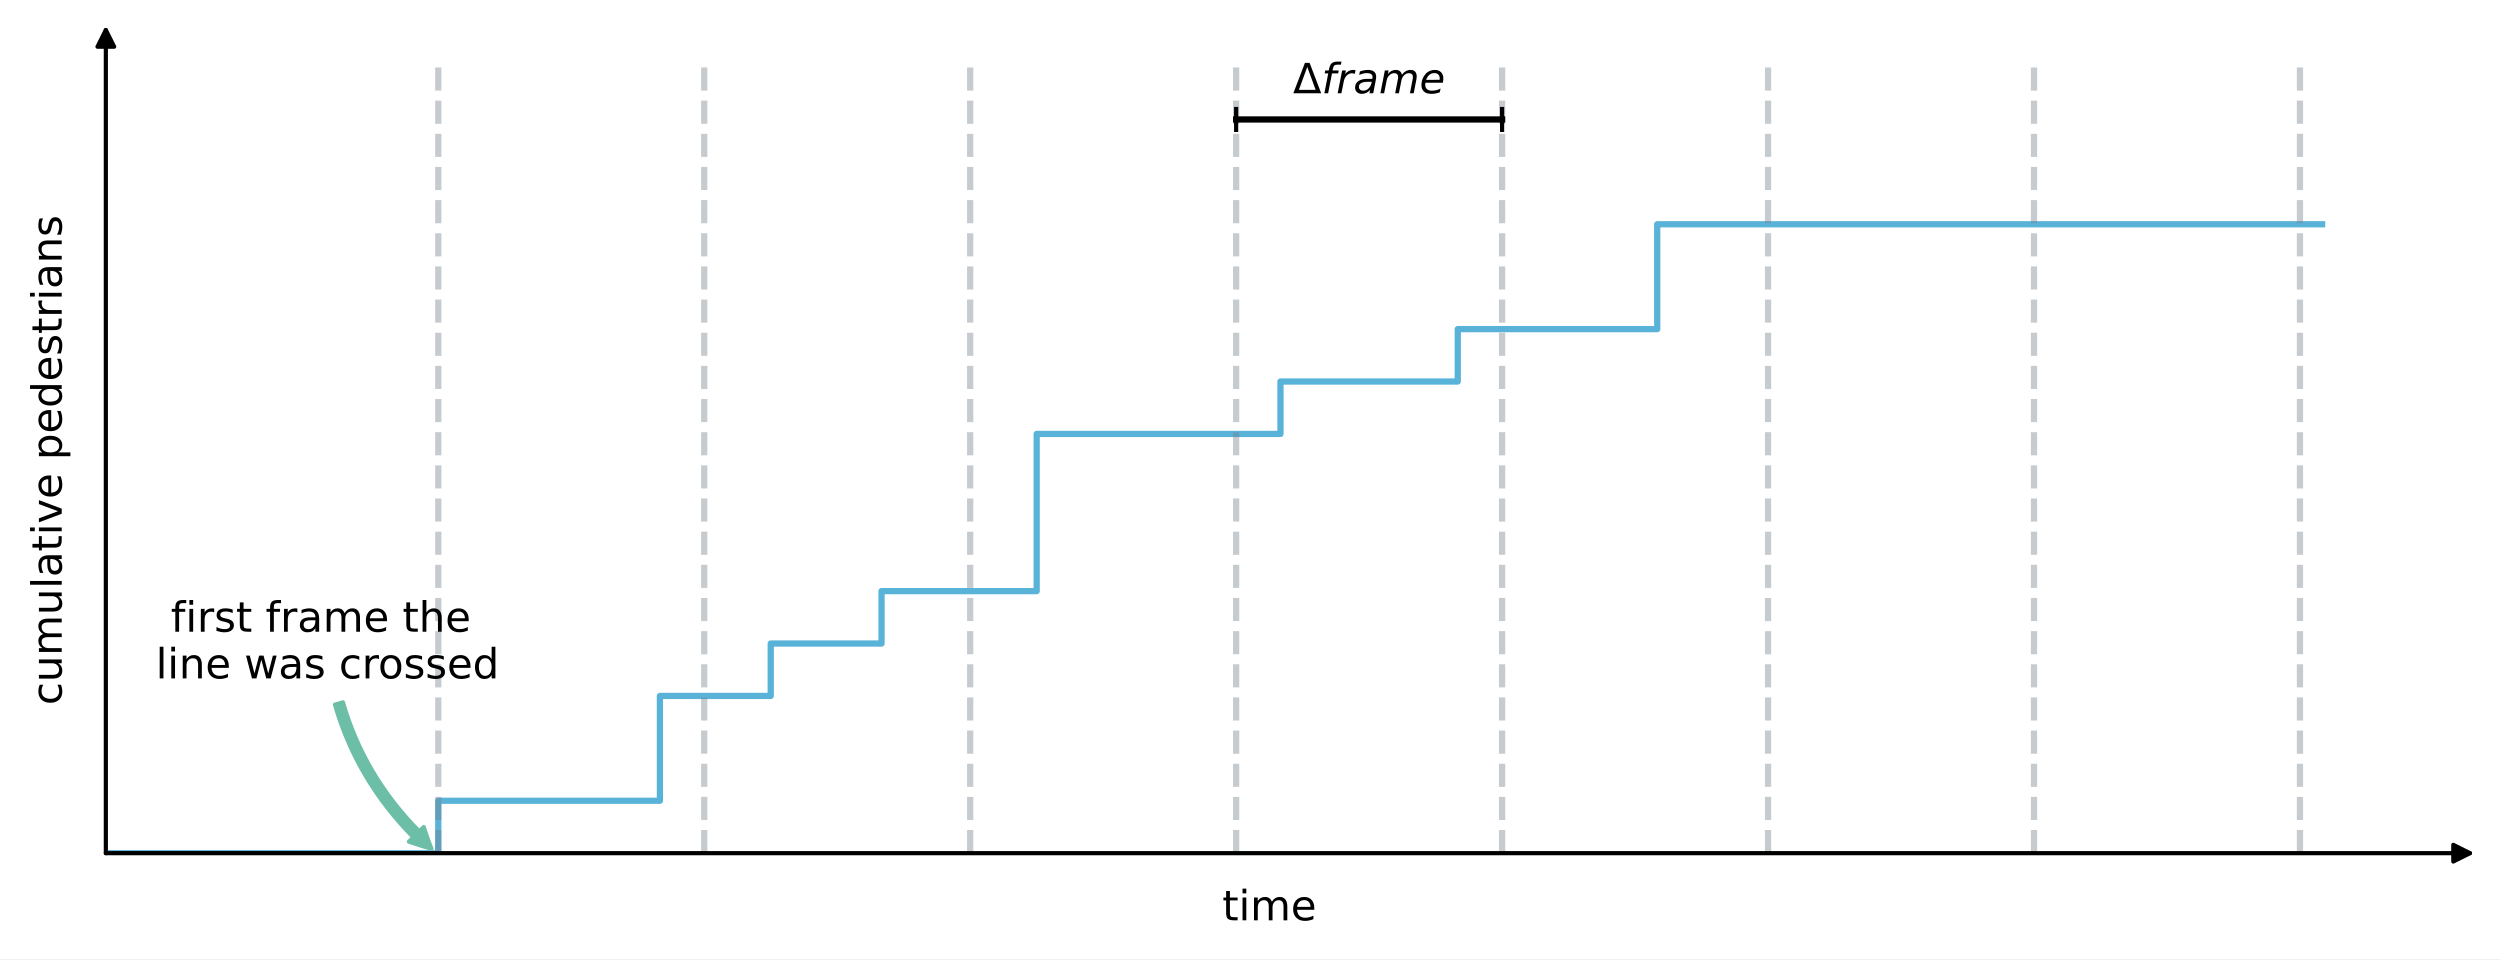
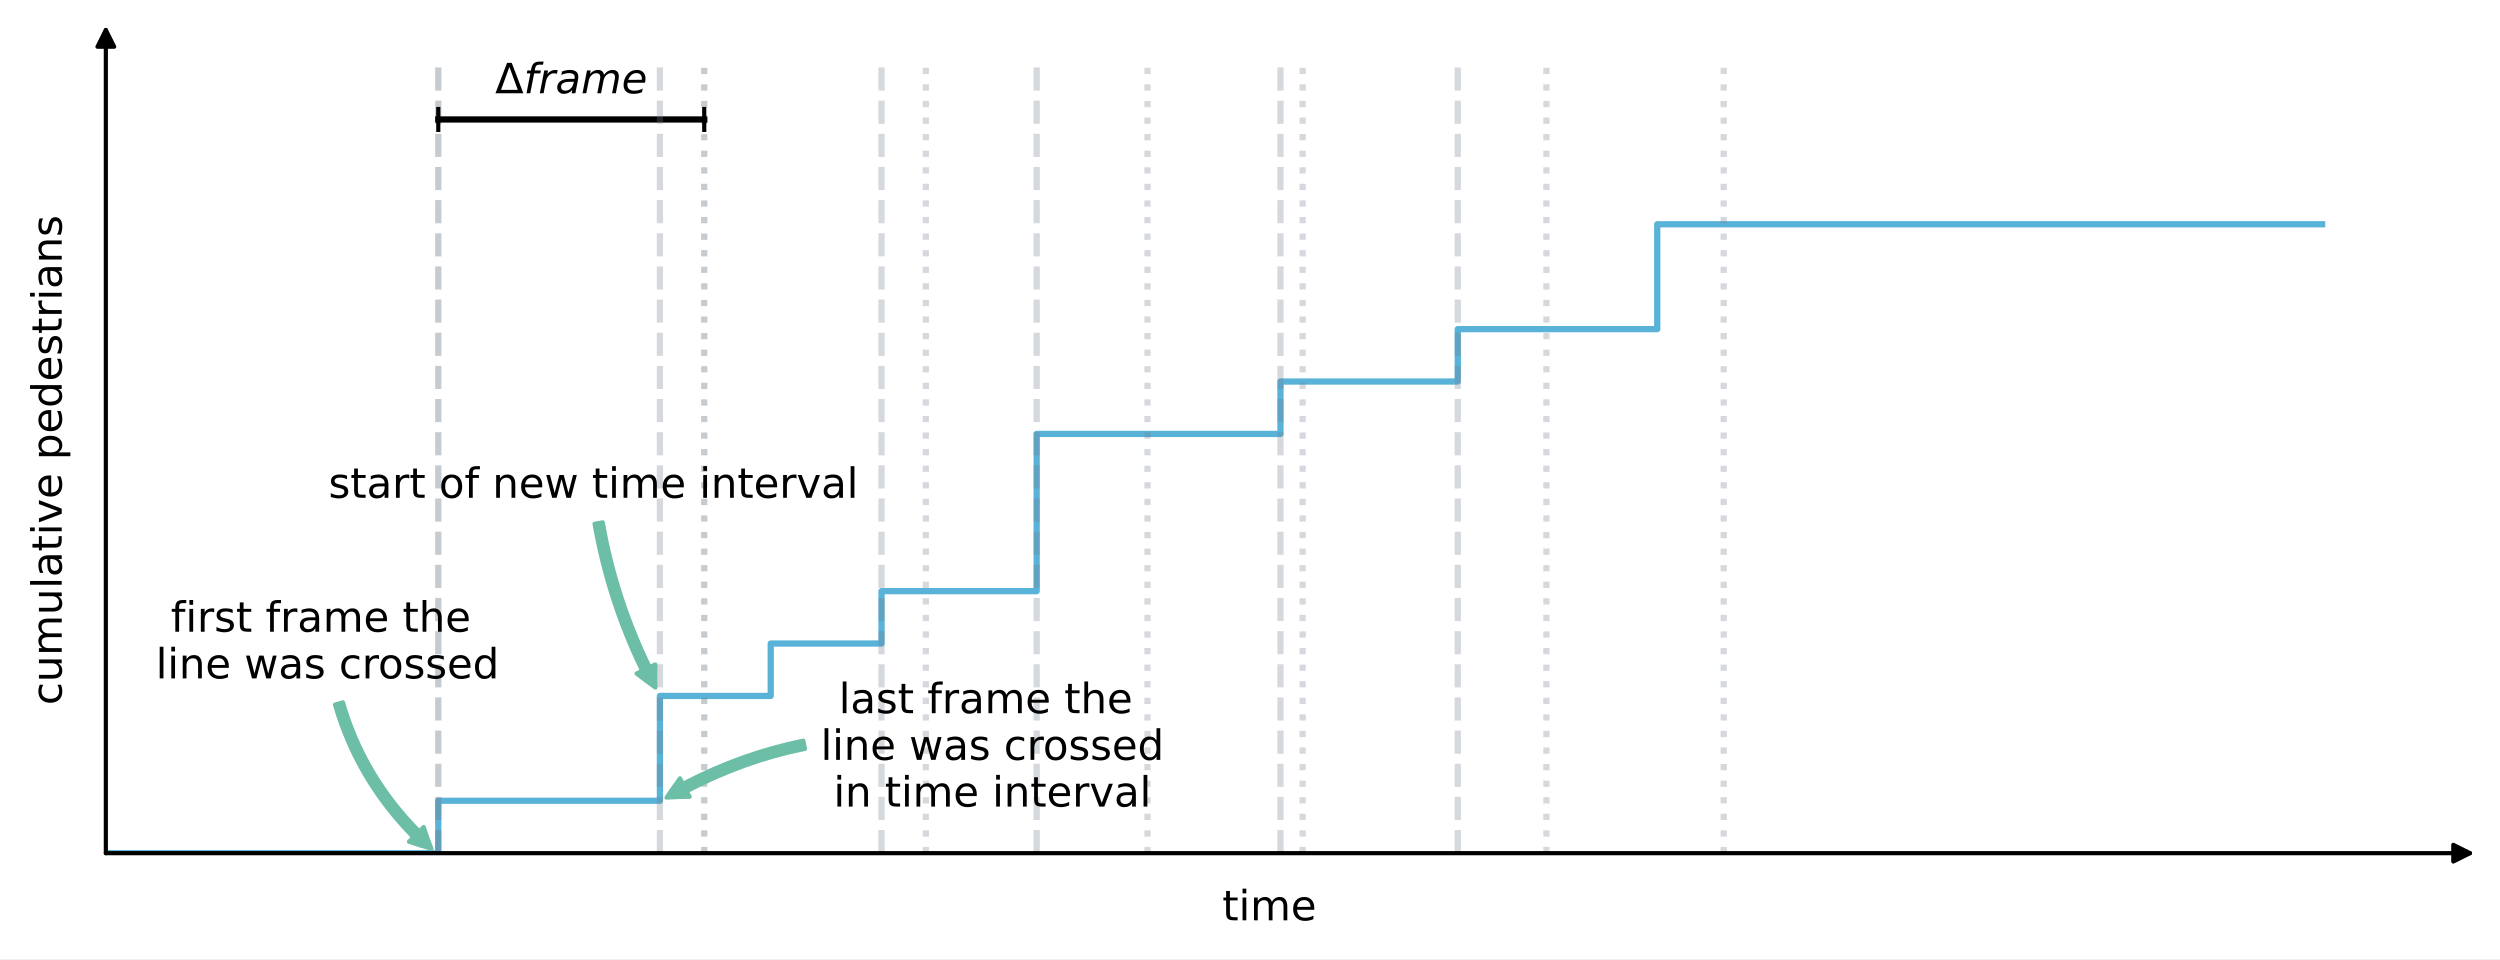
<svg xmlns="http://www.w3.org/2000/svg" xmlns:xlink="http://www.w3.org/1999/xlink" width="599.46pt" height="229.956pt" viewBox="0 0 599.46 229.956" version="1.1">
  <defs>
    <style type="text/css">*{stroke-linejoin: round; stroke-linecap: butt}</style>
  </defs>
  <g id="figure_1">
    <g id="patch_1">
      <path d="M 0 229.956  L 599.46 229.956  L 599.46 0  L 0 0  z " style="fill: #ffffff" />
    </g>
    <g id="axes_1">
      <g id="patch_2">
        <path d="M 25.378 204.578  L 583.378 204.578  L 583.378 16.082  L 25.378 16.082  z " style="fill: #ffffff" />
      </g>
      <g id="line2d_1">
-         <path d="M 25.378 204.578  L 105.092 204.578  L 105.092 192.012  L 158.235 192.012  L 158.235 166.879  L 184.807 166.879  L 184.807 154.312  L 211.378 154.312  L 211.378 141.746  L 248.578 141.746  L 248.578 104.047  L 307.035 104.047  L 307.035 91.48  L 349.55 91.48  L 349.55 78.914  L 397.378 78.914  L 397.378 53.781  L 556.807 53.781  " clip-path="url(#p4315003f81)" style="fill: none; stroke: #59b2d8; stroke-width: 1.5; stroke-linecap: square" />
+         <path d="M 25.378 204.578  L 105.092 204.578  L 105.092 192.012  L 158.235 192.012  L 158.235 166.879  L 184.807 166.879  L 184.807 154.312  L 211.378 154.312  L 211.378 141.746  L 248.578 141.746  L 248.578 104.047  L 307.035 104.047  L 307.035 91.48  L 349.55 91.48  L 349.55 78.914  L 397.378 78.914  L 397.378 53.781  L 556.807 53.781  " clip-path="url(#p448fb4012a)" style="fill: none; stroke: #59b2d8; stroke-width: 1.5; stroke-linecap: square" />
      </g>
      <g id="line2d_2">
-         <path d="M 105.092 204.578  L 105.092 -1  " clip-path="url(#p4315003f81)" style="fill: none; stroke-dasharray: 5.55,2.4; stroke-dashoffset: 0; stroke: #727d8b; stroke-opacity: 0.4; stroke-width: 1.5" />
+         <path d="M 105.092 204.578  L 105.092 -1  " clip-path="url(#p448fb4012a)" style="fill: none; stroke-dasharray: 5.55,2.4; stroke-dashoffset: 0; stroke: #727d8b; stroke-opacity: 0.4; stroke-width: 1.5" />
      </g>
      <g id="line2d_3">
-         <path d="M 168.864 204.578  L 168.864 -1  " clip-path="url(#p4315003f81)" style="fill: none; stroke-dasharray: 5.55,2.4; stroke-dashoffset: 0; stroke: #727d8b; stroke-opacity: 0.4; stroke-width: 1.5" />
+         <path d="M 168.864 204.578  L 168.864 -1  " clip-path="url(#p448fb4012a)" style="fill: none; stroke-dasharray: 1.5,2.475; stroke-dashoffset: 0; stroke: #727d8b; stroke-opacity: 0.4; stroke-width: 1.5" />
      </g>
      <g id="line2d_4">
-         <path d="M 232.635 204.578  L 232.635 -1  " clip-path="url(#p4315003f81)" style="fill: none; stroke-dasharray: 5.55,2.4; stroke-dashoffset: 0; stroke: #727d8b; stroke-opacity: 0.4; stroke-width: 1.5" />
+         <path d="M 105.092 28.648  L 168.864 28.648  " clip-path="url(#p448fb4012a)" style="fill: none; stroke: #000000; stroke-width: 1.5; stroke-linecap: square" />
+         <defs>
+           <path id="mbe8dc16e90" d="M 0 3  L 0 -3  " style="stroke: #000000" />
+         </defs>
+         <g clip-path="url(#p448fb4012a)">
+           <use xlink:href="#mbe8dc16e90" x="105.092" y="28.648" style="stroke: #000000" />
+           <use xlink:href="#mbe8dc16e90" x="168.864" y="28.648" style="stroke: #000000" />
+         </g>
      </g>
      <g id="line2d_5">
-         <path d="M 296.407 204.578  L 296.407 -1  " clip-path="url(#p4315003f81)" style="fill: none; stroke-dasharray: 5.55,2.4; stroke-dashoffset: 0; stroke: #727d8b; stroke-opacity: 0.4; stroke-width: 1.5" />
+         <path d="M 158.235 204.578  L 158.235 -1  " clip-path="url(#p448fb4012a)" style="fill: none; stroke-dasharray: 5.55,2.4; stroke-dashoffset: 0; stroke: #727d8b; stroke-opacity: 0.3; stroke-width: 1.5" />
      </g>
      <g id="line2d_6">
-         <path d="M 360.178 204.578  L 360.178 -1  " clip-path="url(#p4315003f81)" style="fill: none; stroke-dasharray: 5.55,2.4; stroke-dashoffset: 0; stroke: #727d8b; stroke-opacity: 0.4; stroke-width: 1.5" />
+         <path d="M 222.007 204.578  L 222.007 -1  " clip-path="url(#p448fb4012a)" style="fill: none; stroke-dasharray: 1.5,2.475; stroke-dashoffset: 0; stroke: #727d8b; stroke-opacity: 0.3; stroke-width: 1.5" />
      </g>
      <g id="line2d_7">
-         <path d="M 423.95 204.578  L 423.95 -1  " clip-path="url(#p4315003f81)" style="fill: none; stroke-dasharray: 5.55,2.4; stroke-dashoffset: 0; stroke: #727d8b; stroke-opacity: 0.4; stroke-width: 1.5" />
+         <path d="M 211.378 204.578  L 211.378 -1  " clip-path="url(#p448fb4012a)" style="fill: none; stroke-dasharray: 5.55,2.4; stroke-dashoffset: 0; stroke: #727d8b; stroke-opacity: 0.3; stroke-width: 1.5" />
      </g>
      <g id="line2d_8">
-         <path d="M 487.721 204.578  L 487.721 -1  " clip-path="url(#p4315003f81)" style="fill: none; stroke-dasharray: 5.55,2.4; stroke-dashoffset: 0; stroke: #727d8b; stroke-opacity: 0.4; stroke-width: 1.5" />
+         <path d="M 275.15 204.578  L 275.15 -1  " clip-path="url(#p448fb4012a)" style="fill: none; stroke-dasharray: 1.5,2.475; stroke-dashoffset: 0; stroke: #727d8b; stroke-opacity: 0.3; stroke-width: 1.5" />
      </g>
      <g id="line2d_9">
-         <path d="M 551.492 204.578  L 551.492 -1  " clip-path="url(#p4315003f81)" style="fill: none; stroke-dasharray: 5.55,2.4; stroke-dashoffset: 0; stroke: #727d8b; stroke-opacity: 0.4; stroke-width: 1.5" />
+         <path d="M 248.578 204.578  L 248.578 -1  " clip-path="url(#p448fb4012a)" style="fill: none; stroke-dasharray: 5.55,2.4; stroke-dashoffset: 0; stroke: #727d8b; stroke-opacity: 0.3; stroke-width: 1.5" />
      </g>
      <g id="line2d_10">
-         <path d="M 296.407 28.648  L 360.178 28.648  " clip-path="url(#p4315003f81)" style="fill: none; stroke: #000000; stroke-width: 1.5; stroke-linecap: square" />
-         <defs>
-           <path id="md440b8ba5c" d="M 0 3  L 0 -3  " style="stroke: #000000" />
-         </defs>
-         <g clip-path="url(#p4315003f81)">
-           <use xlink:href="#md440b8ba5c" x="296.407" y="28.648" style="stroke: #000000" />
-           <use xlink:href="#md440b8ba5c" x="360.178" y="28.648" style="stroke: #000000" />
-         </g>
+         <path d="M 312.35 204.578  L 312.35 -1  " clip-path="url(#p448fb4012a)" style="fill: none; stroke-dasharray: 1.5,2.475; stroke-dashoffset: 0; stroke: #727d8b; stroke-opacity: 0.3; stroke-width: 1.5" />
+       </g>
+       <g id="line2d_11">
+         <path d="M 307.035 204.578  L 307.035 -1  " clip-path="url(#p448fb4012a)" style="fill: none; stroke-dasharray: 5.55,2.4; stroke-dashoffset: 0; stroke: #727d8b; stroke-opacity: 0.3; stroke-width: 1.5" />
+       </g>
+       <g id="line2d_12">
+         <path d="M 370.807 204.578  L 370.807 -1  " clip-path="url(#p448fb4012a)" style="fill: none; stroke-dasharray: 1.5,2.475; stroke-dashoffset: 0; stroke: #727d8b; stroke-opacity: 0.3; stroke-width: 1.5" />
+       </g>
+       <g id="line2d_13">
+         <path d="M 349.55 204.578  L 349.55 -1  " clip-path="url(#p448fb4012a)" style="fill: none; stroke-dasharray: 5.55,2.4; stroke-dashoffset: 0; stroke: #727d8b; stroke-opacity: 0.3; stroke-width: 1.5" />
+       </g>
+       <g id="line2d_14">
+         <path d="M 413.321 204.578  L 413.321 -1  " clip-path="url(#p448fb4012a)" style="fill: none; stroke-dasharray: 1.5,2.475; stroke-dashoffset: 0; stroke: #727d8b; stroke-opacity: 0.3; stroke-width: 1.5" />
      </g>
      <g id="mpl_toolkits.axisartist.axis_artist_1">
        <g id="patch_3">
          <path d="M 25.378 204.578  L 583.378 204.578  L 592.26 204.578  " style="fill: none; stroke: #000000; stroke-linecap: round" />
          <path d="M 588.26 202.578  L 592.26 204.578  L 588.26 206.578  z " style="stroke: #000000; stroke-linecap: round" />
        </g>
        <g id="text_1">
          <g transform="translate(293.082 220.6764) scale(0.1 -0.1)">
            <defs>
              <path id="DejaVuSans-74" d="M 1172 4494  L 1172 3500  L 2356 3500  L 2356 3053  L 1172 3053  L 1172 1153  Q 1172 725 1289 603  Q 1406 481 1766 481  L 2356 481  L 2356 0  L 1766 0  Q 1100 0 847 248  Q 594 497 594 1153  L 594 3053  L 172 3053  L 172 3500  L 594 3500  L 594 4494  L 1172 4494  z " transform="scale(0.015625)" />
              <path id="DejaVuSans-69" d="M 603 3500  L 1178 3500  L 1178 0  L 603 0  L 603 3500  z M 603 4863  L 1178 4863  L 1178 4134  L 603 4134  L 603 4863  z " transform="scale(0.015625)" />
              <path id="DejaVuSans-6d" d="M 3328 2828  Q 3544 3216 3844 3400  Q 4144 3584 4550 3584  Q 5097 3584 5394 3201  Q 5691 2819 5691 2113  L 5691 0  L 5113 0  L 5113 2094  Q 5113 2597 4934 2840  Q 4756 3084 4391 3084  Q 3944 3084 3684 2787  Q 3425 2491 3425 1978  L 3425 0  L 2847 0  L 2847 2094  Q 2847 2600 2669 2842  Q 2491 3084 2119 3084  Q 1678 3084 1418 2786  Q 1159 2488 1159 1978  L 1159 0  L 581 0  L 581 3500  L 1159 3500  L 1159 2956  Q 1356 3278 1631 3431  Q 1906 3584 2284 3584  Q 2666 3584 2933 3390  Q 3200 3197 3328 2828  z " transform="scale(0.015625)" />
              <path id="DejaVuSans-65" d="M 3597 1894  L 3597 1613  L 953 1613  Q 991 1019 1311 708  Q 1631 397 2203 397  Q 2534 397 2845 478  Q 3156 559 3463 722  L 3463 178  Q 3153 47 2828 -22  Q 2503 -91 2169 -91  Q 1331 -91 842 396  Q 353 884 353 1716  Q 353 2575 817 3079  Q 1281 3584 2069 3584  Q 2775 3584 3186 3129  Q 3597 2675 3597 1894  z M 3022 2063  Q 3016 2534 2758 2815  Q 2500 3097 2075 3097  Q 1594 3097 1305 2825  Q 1016 2553 972 2059  L 3022 2063  z " transform="scale(0.015625)" />
            </defs>
            <use xlink:href="#DejaVuSans-74" />
            <use xlink:href="#DejaVuSans-69" x="39.209" />
            <use xlink:href="#DejaVuSans-6d" x="66.992" />
            <use xlink:href="#DejaVuSans-65" x="164.404" />
          </g>
        </g>
      </g>
      <g id="mpl_toolkits.axisartist.axis_artist_2">
        <g id="patch_4">
          <path d="M 25.378 204.578  L 25.378 16.082  L 25.378 7.2  " style="fill: none; stroke: #000000; stroke-linecap: round" />
          <path d="M 23.378 11.2  L 25.378 7.2  L 27.378 11.2  z " style="stroke: #000000; stroke-linecap: round" />
        </g>
        <g id="text_2">
          <g transform="translate(14.79844 169.0628) rotate(-90) scale(0.1 -0.1)">
            <defs>
              <path id="DejaVuSans-63" d="M 3122 3366  L 3122 2828  Q 2878 2963 2633 3030  Q 2388 3097 2138 3097  Q 1578 3097 1268 2742  Q 959 2388 959 1747  Q 959 1106 1268 751  Q 1578 397 2138 397  Q 2388 397 2633 464  Q 2878 531 3122 666  L 3122 134  Q 2881 22 2623 -34  Q 2366 -91 2075 -91  Q 1284 -91 818 406  Q 353 903 353 1747  Q 353 2603 823 3093  Q 1294 3584 2113 3584  Q 2378 3584 2631 3529  Q 2884 3475 3122 3366  z " transform="scale(0.015625)" />
              <path id="DejaVuSans-75" d="M 544 1381  L 544 3500  L 1119 3500  L 1119 1403  Q 1119 906 1312 657  Q 1506 409 1894 409  Q 2359 409 2629 706  Q 2900 1003 2900 1516  L 2900 3500  L 3475 3500  L 3475 0  L 2900 0  L 2900 538  Q 2691 219 2414 64  Q 2138 -91 1772 -91  Q 1169 -91 856 284  Q 544 659 544 1381  z M 1991 3584  L 1991 3584  z " transform="scale(0.015625)" />
              <path id="DejaVuSans-6c" d="M 603 4863  L 1178 4863  L 1178 0  L 603 0  L 603 4863  z " transform="scale(0.015625)" />
              <path id="DejaVuSans-61" d="M 2194 1759  Q 1497 1759 1228 1600  Q 959 1441 959 1056  Q 959 750 1161 570  Q 1363 391 1709 391  Q 2188 391 2477 730  Q 2766 1069 2766 1631  L 2766 1759  L 2194 1759  z M 3341 1997  L 3341 0  L 2766 0  L 2766 531  Q 2569 213 2275 61  Q 1981 -91 1556 -91  Q 1019 -91 701 211  Q 384 513 384 1019  Q 384 1609 779 1909  Q 1175 2209 1959 2209  L 2766 2209  L 2766 2266  Q 2766 2663 2505 2880  Q 2244 3097 1772 3097  Q 1472 3097 1187 3025  Q 903 2953 641 2809  L 641 3341  Q 956 3463 1253 3523  Q 1550 3584 1831 3584  Q 2591 3584 2966 3190  Q 3341 2797 3341 1997  z " transform="scale(0.015625)" />
              <path id="DejaVuSans-76" d="M 191 3500  L 800 3500  L 1894 563  L 2988 3500  L 3597 3500  L 2284 0  L 1503 0  L 191 3500  z " transform="scale(0.015625)" />
              <path id="DejaVuSans-20" transform="scale(0.015625)" />
              <path id="DejaVuSans-70" d="M 1159 525  L 1159 -1331  L 581 -1331  L 581 3500  L 1159 3500  L 1159 2969  Q 1341 3281 1617 3432  Q 1894 3584 2278 3584  Q 2916 3584 3314 3078  Q 3713 2572 3713 1747  Q 3713 922 3314 415  Q 2916 -91 2278 -91  Q 1894 -91 1617 61  Q 1341 213 1159 525  z M 3116 1747  Q 3116 2381 2855 2742  Q 2594 3103 2138 3103  Q 1681 3103 1420 2742  Q 1159 2381 1159 1747  Q 1159 1113 1420 752  Q 1681 391 2138 391  Q 2594 391 2855 752  Q 3116 1113 3116 1747  z " transform="scale(0.015625)" />
              <path id="DejaVuSans-64" d="M 2906 2969  L 2906 4863  L 3481 4863  L 3481 0  L 2906 0  L 2906 525  Q 2725 213 2448 61  Q 2172 -91 1784 -91  Q 1150 -91 751 415  Q 353 922 353 1747  Q 353 2572 751 3078  Q 1150 3584 1784 3584  Q 2172 3584 2448 3432  Q 2725 3281 2906 2969  z M 947 1747  Q 947 1113 1208 752  Q 1469 391 1925 391  Q 2381 391 2643 752  Q 2906 1113 2906 1747  Q 2906 2381 2643 2742  Q 2381 3103 1925 3103  Q 1469 3103 1208 2742  Q 947 2381 947 1747  z " transform="scale(0.015625)" />
              <path id="DejaVuSans-73" d="M 2834 3397  L 2834 2853  Q 2591 2978 2328 3040  Q 2066 3103 1784 3103  Q 1356 3103 1142 2972  Q 928 2841 928 2578  Q 928 2378 1081 2264  Q 1234 2150 1697 2047  L 1894 2003  Q 2506 1872 2764 1633  Q 3022 1394 3022 966  Q 3022 478 2636 193  Q 2250 -91 1575 -91  Q 1294 -91 989 -36  Q 684 19 347 128  L 347 722  Q 666 556 975 473  Q 1284 391 1588 391  Q 1994 391 2212 530  Q 2431 669 2431 922  Q 2431 1156 2273 1281  Q 2116 1406 1581 1522  L 1381 1569  Q 847 1681 609 1914  Q 372 2147 372 2553  Q 372 3047 722 3315  Q 1072 3584 1716 3584  Q 2034 3584 2315 3537  Q 2597 3491 2834 3397  z " transform="scale(0.015625)" />
              <path id="DejaVuSans-72" d="M 2631 2963  Q 2534 3019 2420 3045  Q 2306 3072 2169 3072  Q 1681 3072 1420 2755  Q 1159 2438 1159 1844  L 1159 0  L 581 0  L 581 3500  L 1159 3500  L 1159 2956  Q 1341 3275 1631 3429  Q 1922 3584 2338 3584  Q 2397 3584 2469 3576  Q 2541 3569 2628 3553  L 2631 2963  z " transform="scale(0.015625)" />
              <path id="DejaVuSans-6e" d="M 3513 2113  L 3513 0  L 2938 0  L 2938 2094  Q 2938 2591 2744 2837  Q 2550 3084 2163 3084  Q 1697 3084 1428 2787  Q 1159 2491 1159 1978  L 1159 0  L 581 0  L 581 3500  L 1159 3500  L 1159 2956  Q 1366 3272 1645 3428  Q 1925 3584 2291 3584  Q 2894 3584 3203 3211  Q 3513 2838 3513 2113  z " transform="scale(0.015625)" />
            </defs>
            <use xlink:href="#DejaVuSans-63" />
            <use xlink:href="#DejaVuSans-75" x="54.98" />
            <use xlink:href="#DejaVuSans-6d" x="118.359" />
            <use xlink:href="#DejaVuSans-75" x="215.771" />
            <use xlink:href="#DejaVuSans-6c" x="279.15" />
            <use xlink:href="#DejaVuSans-61" x="306.934" />
            <use xlink:href="#DejaVuSans-74" x="368.213" />
            <use xlink:href="#DejaVuSans-69" x="407.422" />
            <use xlink:href="#DejaVuSans-76" x="435.205" />
            <use xlink:href="#DejaVuSans-65" x="494.385" />
            <use xlink:href="#DejaVuSans-20" x="555.908" />
            <use xlink:href="#DejaVuSans-70" x="587.695" />
            <use xlink:href="#DejaVuSans-65" x="651.172" />
            <use xlink:href="#DejaVuSans-64" x="712.695" />
            <use xlink:href="#DejaVuSans-65" x="776.172" />
            <use xlink:href="#DejaVuSans-73" x="837.695" />
            <use xlink:href="#DejaVuSans-74" x="889.795" />
            <use xlink:href="#DejaVuSans-72" x="929.004" />
            <use xlink:href="#DejaVuSans-69" x="970.117" />
            <use xlink:href="#DejaVuSans-61" x="997.9" />
            <use xlink:href="#DejaVuSans-6e" x="1059.18" />
            <use xlink:href="#DejaVuSans-73" x="1122.559" />
          </g>
        </g>
      </g>
      <g id="patch_5">
        <path d="M 82.232 168.406  Q 87.321 186.007 100.542 199.361  L 101.608 198.305  Q 102.408 200.892 103.454 203.511  Q 100.738 202.756 98.054 201.823  L 99.12 200.768  Q 85.542 187.052 80.311 168.961  L 82.232 168.406  z " style="fill: #6cbea7; stroke: #6cbea7; stroke-linecap: round" />
      </g>
      <g id="text_3">
        <g transform="translate(40.95223 151.4728) scale(0.1 -0.1)">
          <defs>
            <path id="DejaVuSans-66" d="M 2375 4863  L 2375 4384  L 1825 4384  Q 1516 4384 1395 4259  Q 1275 4134 1275 3809  L 1275 3500  L 2222 3500  L 2222 3053  L 1275 3053  L 1275 0  L 697 0  L 697 3053  L 147 3053  L 147 3500  L 697 3500  L 697 3744  Q 697 4328 969 4595  Q 1241 4863 1831 4863  L 2375 4863  z " transform="scale(0.015625)" />
            <path id="DejaVuSans-68" d="M 3513 2113  L 3513 0  L 2938 0  L 2938 2094  Q 2938 2591 2744 2837  Q 2550 3084 2163 3084  Q 1697 3084 1428 2787  Q 1159 2491 1159 1978  L 1159 0  L 581 0  L 581 4863  L 1159 4863  L 1159 2956  Q 1366 3272 1645 3428  Q 1925 3584 2291 3584  Q 2894 3584 3203 3211  Q 3513 2838 3513 2113  z " transform="scale(0.015625)" />
          </defs>
          <use xlink:href="#DejaVuSans-66" />
          <use xlink:href="#DejaVuSans-69" x="35.205" />
          <use xlink:href="#DejaVuSans-72" x="62.988" />
          <use xlink:href="#DejaVuSans-73" x="104.102" />
          <use xlink:href="#DejaVuSans-74" x="156.201" />
          <use xlink:href="#DejaVuSans-20" x="195.41" />
          <use xlink:href="#DejaVuSans-66" x="227.197" />
          <use xlink:href="#DejaVuSans-72" x="262.402" />
          <use xlink:href="#DejaVuSans-61" x="303.516" />
          <use xlink:href="#DejaVuSans-6d" x="364.795" />
          <use xlink:href="#DejaVuSans-65" x="462.207" />
          <use xlink:href="#DejaVuSans-20" x="523.73" />
          <use xlink:href="#DejaVuSans-74" x="555.518" />
          <use xlink:href="#DejaVuSans-68" x="594.727" />
          <use xlink:href="#DejaVuSans-65" x="658.105" />
          <use xlink:href="#DejaVuSans-20" x="719.629" />
        </g>
        <g transform="translate(37.34989 162.6706) scale(0.1 -0.1)">
          <defs>
            <path id="DejaVuSans-77" d="M 269 3500  L 844 3500  L 1563 769  L 2278 3500  L 2956 3500  L 3675 769  L 4391 3500  L 4966 3500  L 4050 0  L 3372 0  L 2619 2869  L 1863 0  L 1184 0  L 269 3500  z " transform="scale(0.015625)" />
            <path id="DejaVuSans-6f" d="M 1959 3097  Q 1497 3097 1228 2736  Q 959 2375 959 1747  Q 959 1119 1226 758  Q 1494 397 1959 397  Q 2419 397 2687 759  Q 2956 1122 2956 1747  Q 2956 2369 2687 2733  Q 2419 3097 1959 3097  z M 1959 3584  Q 2709 3584 3137 3096  Q 3566 2609 3566 1747  Q 3566 888 3137 398  Q 2709 -91 1959 -91  Q 1206 -91 779 398  Q 353 888 353 1747  Q 353 2609 779 3096  Q 1206 3584 1959 3584  z " transform="scale(0.015625)" />
          </defs>
          <use xlink:href="#DejaVuSans-6c" />
          <use xlink:href="#DejaVuSans-69" x="27.783" />
          <use xlink:href="#DejaVuSans-6e" x="55.566" />
          <use xlink:href="#DejaVuSans-65" x="118.945" />
          <use xlink:href="#DejaVuSans-20" x="180.469" />
          <use xlink:href="#DejaVuSans-77" x="212.256" />
          <use xlink:href="#DejaVuSans-61" x="294.043" />
          <use xlink:href="#DejaVuSans-73" x="355.322" />
          <use xlink:href="#DejaVuSans-20" x="407.422" />
          <use xlink:href="#DejaVuSans-63" x="439.209" />
          <use xlink:href="#DejaVuSans-72" x="494.189" />
          <use xlink:href="#DejaVuSans-6f" x="533.053" />
          <use xlink:href="#DejaVuSans-73" x="594.234" />
          <use xlink:href="#DejaVuSans-73" x="646.334" />
          <use xlink:href="#DejaVuSans-65" x="698.434" />
          <use xlink:href="#DejaVuSans-64" x="759.957" />
        </g>
      </g>
+       <g id="patch_6">
+         <path d="M 193.021 179.559  Q 178.503 182.48 164.672 189.723  L 165.368 191.051  Q 162.635 191.071 159.828 191.248  Q 161.384 188.905 163.049 186.622  L 163.745 187.951  Q 177.829 180.575 192.626 177.598  L 193.021 179.559  z " style="fill: #6cbea7; stroke: #6cbea7; stroke-linecap: round" />
+       </g>
      <g id="text_4">
-         <g transform="translate(310.0424 22.36517) scale(0.1 -0.1)">
+         <g transform="translate(201.1324 171.0067) scale(0.1 -0.1)">
+           <use xlink:href="#DejaVuSans-6c" />
+           <use xlink:href="#DejaVuSans-61" x="27.783" />
+           <use xlink:href="#DejaVuSans-73" x="89.062" />
+           <use xlink:href="#DejaVuSans-74" x="141.162" />
+           <use xlink:href="#DejaVuSans-20" x="180.371" />
+           <use xlink:href="#DejaVuSans-66" x="212.158" />
+           <use xlink:href="#DejaVuSans-72" x="247.363" />
+           <use xlink:href="#DejaVuSans-61" x="288.477" />
+           <use xlink:href="#DejaVuSans-6d" x="349.756" />
+           <use xlink:href="#DejaVuSans-65" x="447.168" />
+           <use xlink:href="#DejaVuSans-20" x="508.691" />
+           <use xlink:href="#DejaVuSans-74" x="540.479" />
+           <use xlink:href="#DejaVuSans-68" x="579.688" />
+           <use xlink:href="#DejaVuSans-65" x="643.066" />
+           <use xlink:href="#DejaVuSans-20" x="704.59" />
+         </g>
+         <g transform="translate(196.7785 182.2045) scale(0.1 -0.1)">
+           <use xlink:href="#DejaVuSans-6c" />
+           <use xlink:href="#DejaVuSans-69" x="27.783" />
+           <use xlink:href="#DejaVuSans-6e" x="55.566" />
+           <use xlink:href="#DejaVuSans-65" x="118.945" />
+           <use xlink:href="#DejaVuSans-20" x="180.469" />
+           <use xlink:href="#DejaVuSans-77" x="212.256" />
+           <use xlink:href="#DejaVuSans-61" x="294.043" />
+           <use xlink:href="#DejaVuSans-73" x="355.322" />
+           <use xlink:href="#DejaVuSans-20" x="407.422" />
+           <use xlink:href="#DejaVuSans-63" x="439.209" />
+           <use xlink:href="#DejaVuSans-72" x="494.189" />
+           <use xlink:href="#DejaVuSans-6f" x="533.053" />
+           <use xlink:href="#DejaVuSans-73" x="594.234" />
+           <use xlink:href="#DejaVuSans-73" x="646.334" />
+           <use xlink:href="#DejaVuSans-65" x="698.434" />
+           <use xlink:href="#DejaVuSans-64" x="759.957" />
+         </g>
+         <g transform="translate(199.855 193.4024) scale(0.1 -0.1)">
+           <use xlink:href="#DejaVuSans-69" />
+           <use xlink:href="#DejaVuSans-6e" x="27.783" />
+           <use xlink:href="#DejaVuSans-20" x="91.162" />
+           <use xlink:href="#DejaVuSans-74" x="122.949" />
+           <use xlink:href="#DejaVuSans-69" x="162.158" />
+           <use xlink:href="#DejaVuSans-6d" x="189.941" />
+           <use xlink:href="#DejaVuSans-65" x="287.354" />
+           <use xlink:href="#DejaVuSans-20" x="348.877" />
+           <use xlink:href="#DejaVuSans-69" x="380.664" />
+           <use xlink:href="#DejaVuSans-6e" x="408.447" />
+           <use xlink:href="#DejaVuSans-74" x="471.826" />
+           <use xlink:href="#DejaVuSans-65" x="511.035" />
+           <use xlink:href="#DejaVuSans-72" x="572.559" />
+           <use xlink:href="#DejaVuSans-76" x="613.672" />
+           <use xlink:href="#DejaVuSans-61" x="672.852" />
+           <use xlink:href="#DejaVuSans-6c" x="734.131" />
+         </g>
+       </g>
+       <g id="patch_7">
+         <path d="M 144.529 125.251  Q 147.715 143.385 155.781 159.976  L 157.13 159.32  Q 157.075 162.067 157.15 164.868  Q 154.868 163.242 152.633 161.506  L 153.982 160.851  Q 145.793 144.007 142.559 125.597  L 144.529 125.251  z " style="fill: #6cbea7; stroke: #6cbea7; stroke-linecap: round" />
+       </g>
+       <g id="text_5">
+         <g transform="translate(78.77913 119.3725) scale(0.1 -0.1)">
+           <use xlink:href="#DejaVuSans-73" />
+           <use xlink:href="#DejaVuSans-74" x="52.1" />
+           <use xlink:href="#DejaVuSans-61" x="91.309" />
+           <use xlink:href="#DejaVuSans-72" x="152.588" />
+           <use xlink:href="#DejaVuSans-74" x="193.701" />
+           <use xlink:href="#DejaVuSans-20" x="232.91" />
+           <use xlink:href="#DejaVuSans-6f" x="264.697" />
+           <use xlink:href="#DejaVuSans-66" x="325.879" />
+           <use xlink:href="#DejaVuSans-20" x="361.084" />
+           <use xlink:href="#DejaVuSans-6e" x="392.871" />
+           <use xlink:href="#DejaVuSans-65" x="456.25" />
+           <use xlink:href="#DejaVuSans-77" x="517.773" />
+           <use xlink:href="#DejaVuSans-20" x="599.561" />
+           <use xlink:href="#DejaVuSans-74" x="631.348" />
+           <use xlink:href="#DejaVuSans-69" x="670.557" />
+           <use xlink:href="#DejaVuSans-6d" x="698.34" />
+           <use xlink:href="#DejaVuSans-65" x="795.752" />
+           <use xlink:href="#DejaVuSans-20" x="857.275" />
+           <use xlink:href="#DejaVuSans-69" x="889.062" />
+           <use xlink:href="#DejaVuSans-6e" x="916.846" />
+           <use xlink:href="#DejaVuSans-74" x="980.225" />
+           <use xlink:href="#DejaVuSans-65" x="1019.434" />
+           <use xlink:href="#DejaVuSans-72" x="1080.957" />
+           <use xlink:href="#DejaVuSans-76" x="1122.07" />
+           <use xlink:href="#DejaVuSans-61" x="1181.25" />
+           <use xlink:href="#DejaVuSans-6c" x="1242.529" />
+         </g>
+       </g>
+       <g id="text_6">
+         <g transform="translate(118.7281 22.36517) scale(0.1 -0.1)">
          <defs>
            <path id="DejaVuSans-394" d="M 2188 4044  L 906 525  L 3472 525  L 2188 4044  z M 50 0  L 1831 4666  L 2547 4666  L 4325 0  L 50 0  z " transform="scale(0.015625)" />
            <path id="DejaVuSans-Oblique-66" d="M 3059 4863  L 2969 4384  L 2419 4384  Q 2106 4384 1964 4261  Q 1822 4138 1753 3809  L 1691 3500  L 2638 3500  L 2553 3053  L 1606 3053  L 1013 0  L 434 0  L 1031 3053  L 481 3053  L 563 3500  L 1113 3500  L 1159 3744  Q 1278 4363 1576 4613  Q 1875 4863 2516 4863  L 3059 4863  z " transform="scale(0.015625)" />
            <path id="DejaVuSans-Oblique-72" d="M 2853 2969  Q 2766 3016 2653 3041  Q 2541 3066 2413 3066  Q 1953 3066 1609 2717  Q 1266 2369 1153 1784  L 800 0  L 225 0  L 909 3500  L 1484 3500  L 1375 2956  Q 1603 3259 1920 3421  Q 2238 3584 2597 3584  Q 2691 3584 2781 3573  Q 2872 3563 2963 3538  L 2853 2969  z " transform="scale(0.015625)" />
            <path id="DejaVuSans-Oblique-61" d="M 3438 1997  L 3047 0  L 2472 0  L 2578 531  Q 2325 219 2001 64  Q 1678 -91 1281 -91  Q 834 -91 548 182  Q 263 456 263 884  Q 263 1497 752 1853  Q 1241 2209 2100 2209  L 2900 2209  L 2931 2363  Q 2938 2388 2941 2417  Q 2944 2447 2944 2509  Q 2944 2788 2717 2942  Q 2491 3097 2081 3097  Q 1800 3097 1504 3025  Q 1209 2953 897 2809  L 997 3341  Q 1322 3463 1633 3523  Q 1944 3584 2234 3584  Q 2853 3584 3176 3315  Q 3500 3047 3500 2534  Q 3500 2431 3484 2292  Q 3469 2153 3438 1997  z M 2816 1759  L 2241 1759  Q 1534 1759 1195 1570  Q 856 1381 856 984  Q 856 709 1029 553  Q 1203 397 1509 397  Q 1978 397 2328 733  Q 2678 1069 2791 1631  L 2816 1759  z " transform="scale(0.015625)" />
            <path id="DejaVuSans-Oblique-6d" d="M 5747 2113  L 5338 0  L 4763 0  L 5166 2094  Q 5191 2228 5203 2325  Q 5216 2422 5216 2491  Q 5216 2772 5059 2928  Q 4903 3084 4622 3084  Q 4203 3084 3875 2770  Q 3547 2456 3450 1953  L 3066 0  L 2491 0  L 2900 2094  Q 2925 2209 2937 2307  Q 2950 2406 2950 2484  Q 2950 2769 2794 2926  Q 2638 3084 2363 3084  Q 1938 3084 1609 2770  Q 1281 2456 1184 1953  L 800 0  L 225 0  L 909 3500  L 1484 3500  L 1375 2956  Q 1609 3263 1923 3423  Q 2238 3584 2597 3584  Q 2978 3584 3223 3384  Q 3469 3184 3519 2828  Q 3781 3197 4126 3390  Q 4472 3584 4856 3584  Q 5306 3584 5551 3325  Q 5797 3066 5797 2591  Q 5797 2488 5784 2364  Q 5772 2241 5747 2113  z " transform="scale(0.015625)" />
            <path id="DejaVuSans-Oblique-65" d="M 3078 2063  Q 3088 2113 3092 2166  Q 3097 2219 3097 2272  Q 3097 2653 2873 2875  Q 2650 3097 2266 3097  Q 1838 3097 1509 2826  Q 1181 2556 1013 2059  L 3078 2063  z M 3578 1613  L 903 1613  Q 884 1494 878 1425  Q 872 1356 872 1306  Q 872 872 1139 634  Q 1406 397 1894 397  Q 2269 397 2603 481  Q 2938 566 3225 728  L 3116 159  Q 2806 34 2476 -28  Q 2147 -91 1806 -91  Q 1078 -91 686 257  Q 294 606 294 1247  Q 294 1794 489 2264  Q 684 2734 1063 3103  Q 1306 3334 1642 3459  Q 1978 3584 2356 3584  Q 2950 3584 3301 3228  Q 3653 2872 3653 2272  Q 3653 2128 3634 1964  Q 3616 1800 3578 1613  z " transform="scale(0.015625)" />
          </defs>
          <use xlink:href="#DejaVuSans-394" transform="translate(0 0.015625)" />
          <use xlink:href="#DejaVuSans-Oblique-66" transform="translate(68.4082 0.015625)" />
          <use xlink:href="#DejaVuSans-Oblique-72" transform="translate(103.6133 0.015625)" />
          <use xlink:href="#DejaVuSans-Oblique-61" transform="translate(144.7266 0.015625)" />
          <use xlink:href="#DejaVuSans-Oblique-6d" transform="translate(206.0059 0.015625)" />
          <use xlink:href="#DejaVuSans-Oblique-65" transform="translate(303.418 0.015625)" />
        </g>
      </g>
    </g>
  </g>
  <defs>
-     <clipPath id="p4315003f81">
+     <clipPath id="p448fb4012a">
      <rect x="25.378" y="16.082" width="558" height="188.496" />
    </clipPath>
  </defs>
</svg>
